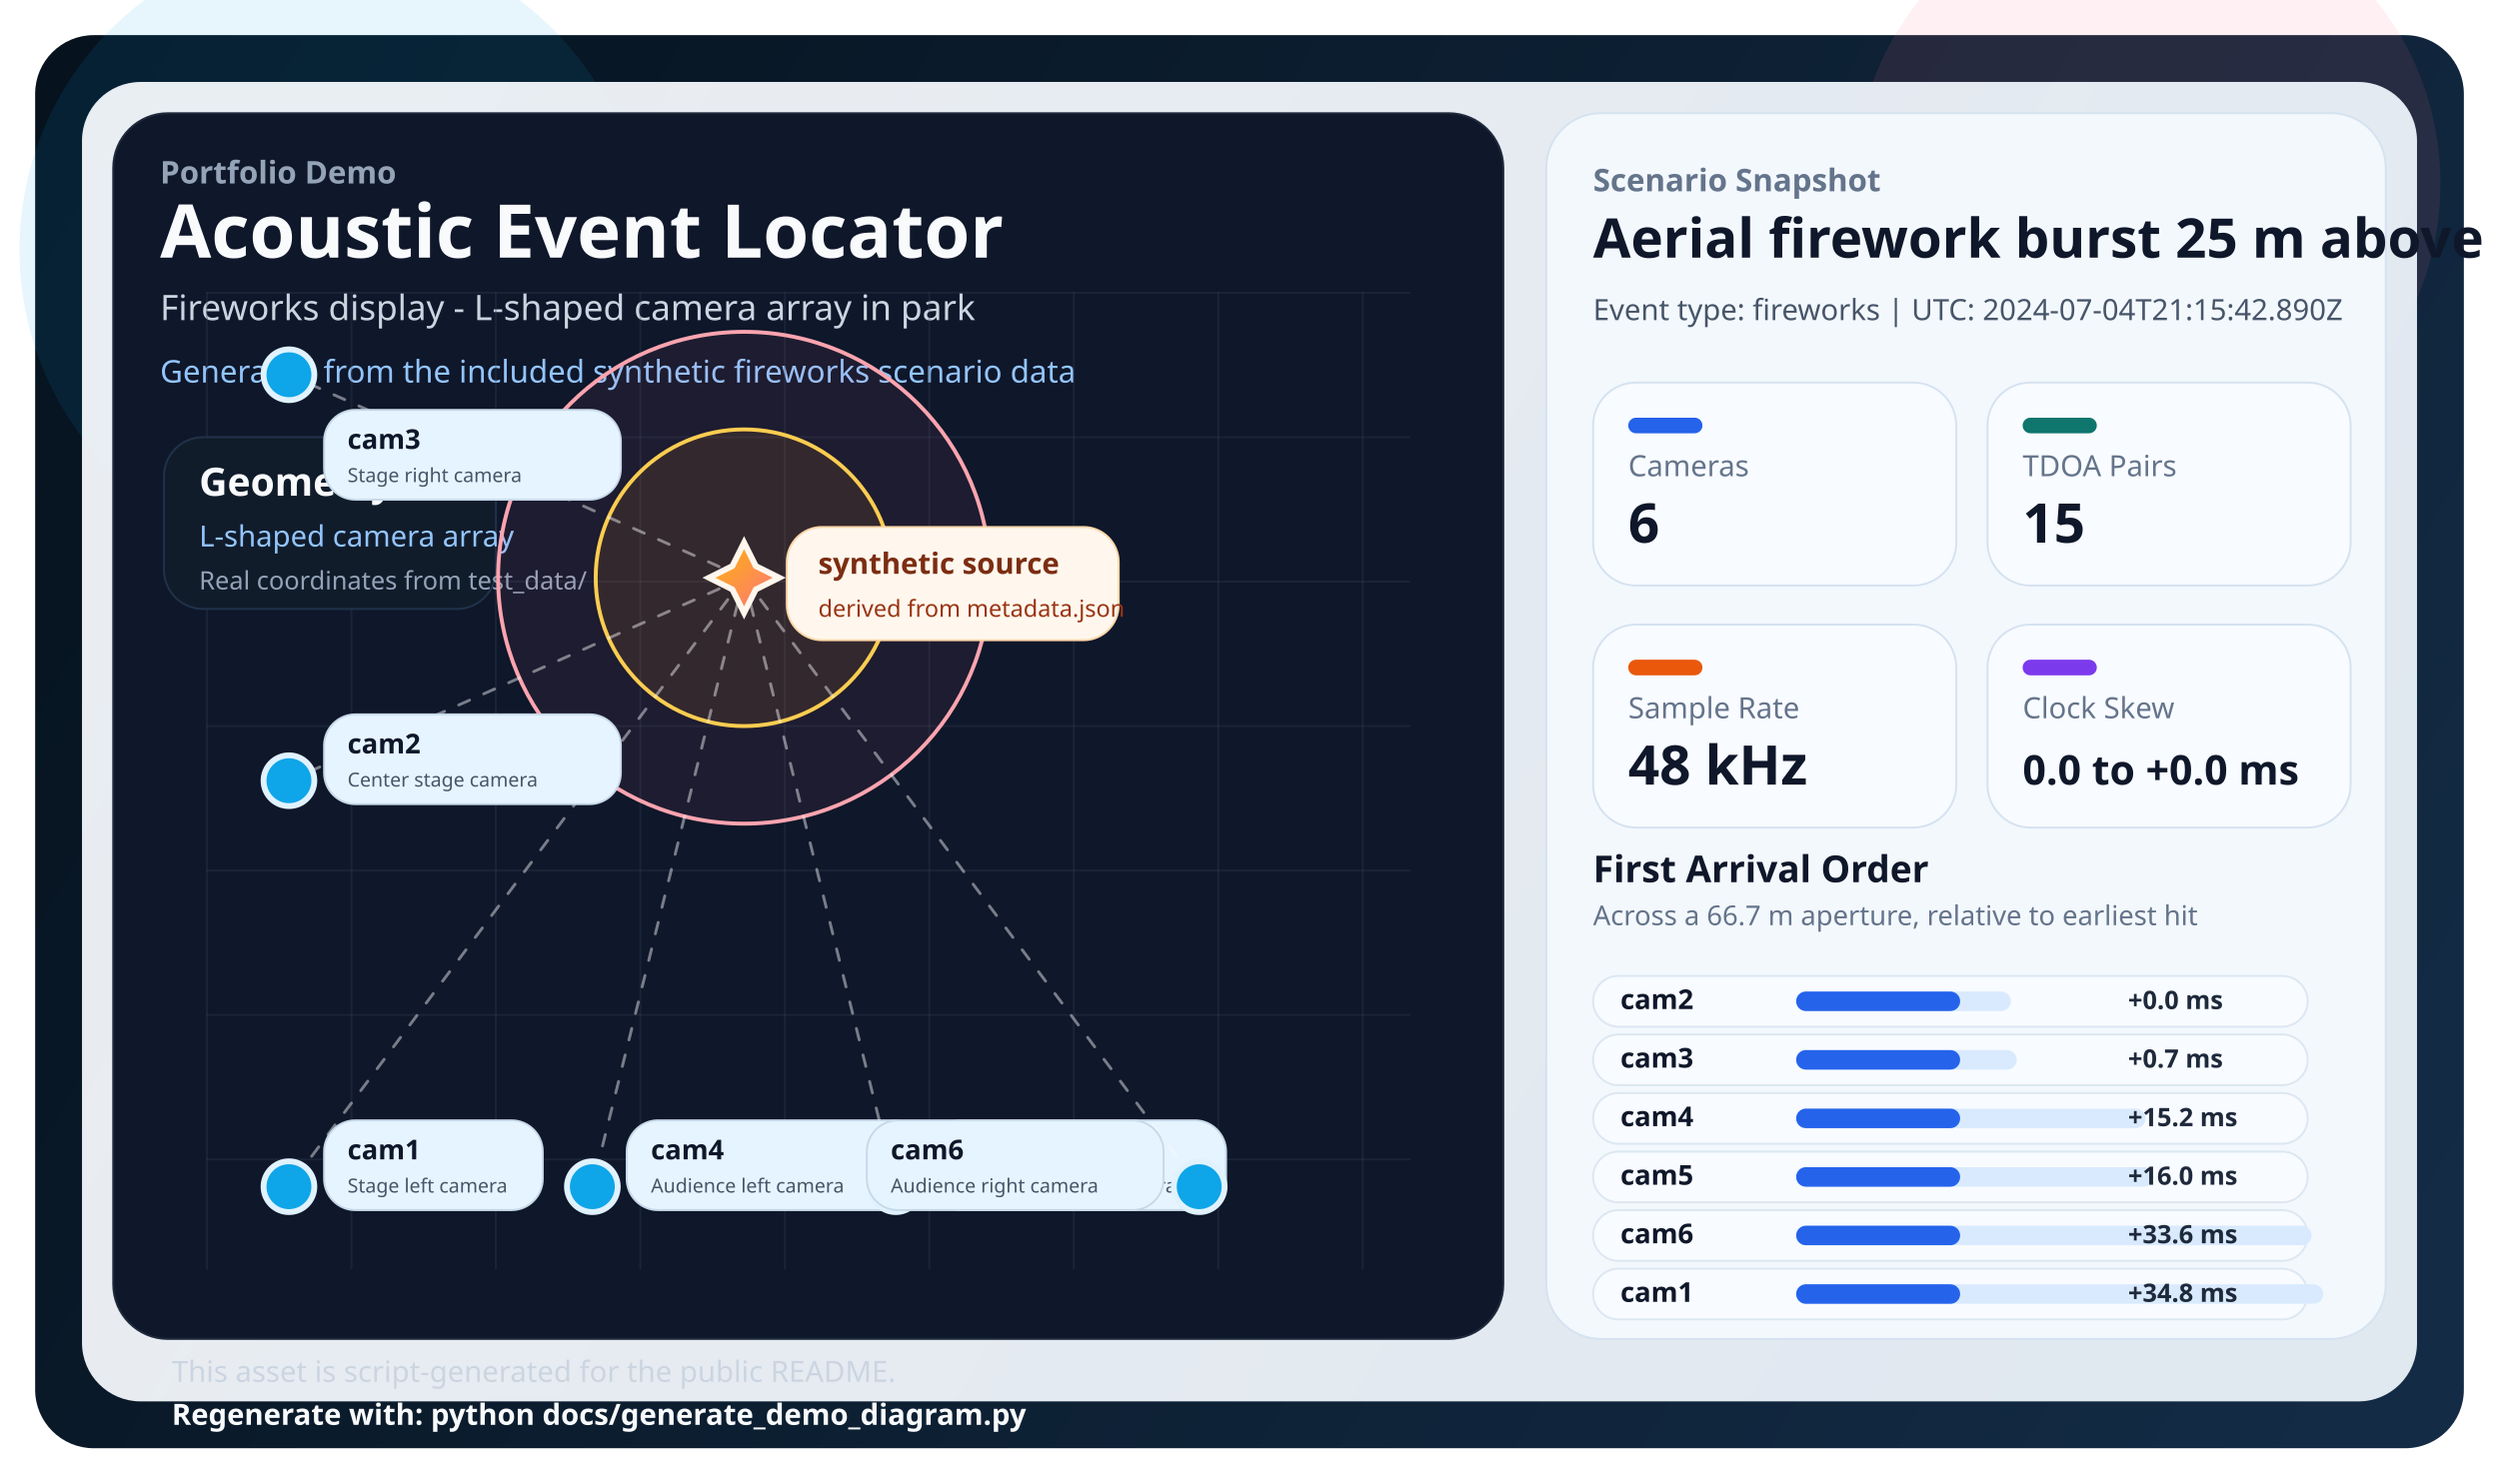
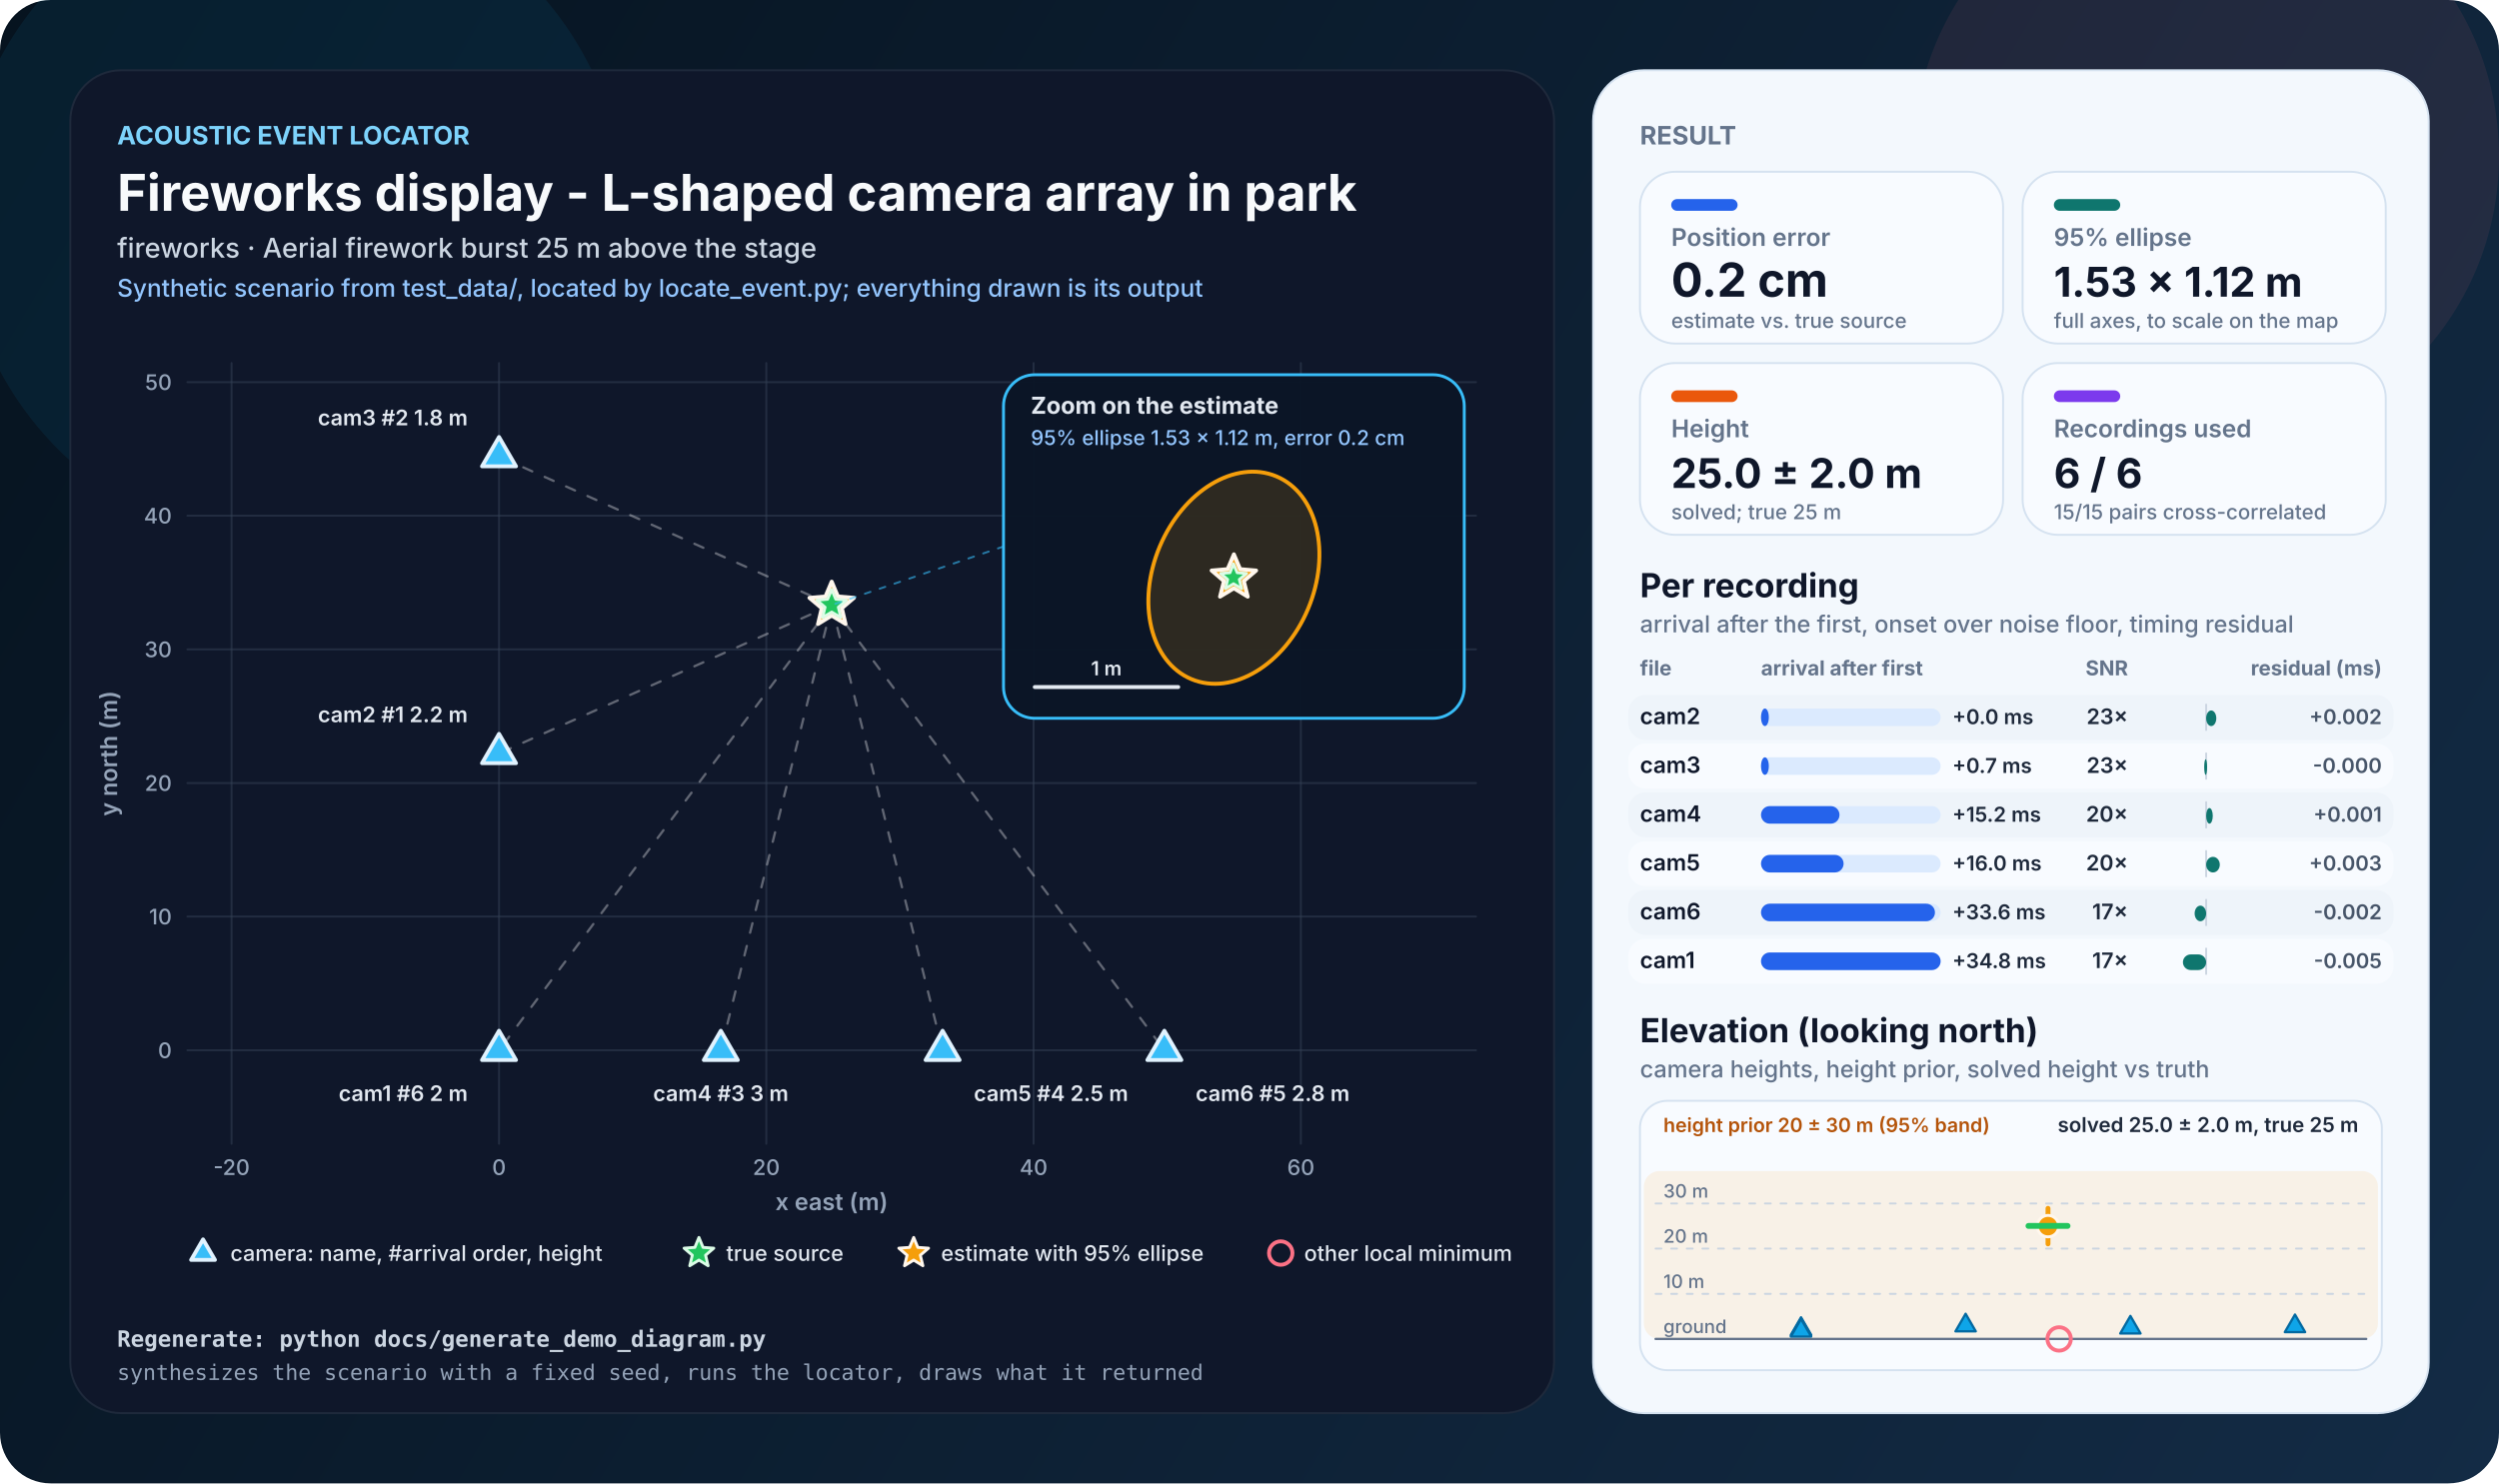
- <svg xmlns="http://www.w3.org/2000/svg" width="1280" height="760" viewBox="0 0 1280 760" fill="none">
+ <svg xmlns="http://www.w3.org/2000/svg" width="1280" height="760" viewBox="0 0 1280 760" role="img" aria-labelledby="t d">
  <defs>
-     <linearGradient id="bg" x1="48" y1="36" x2="1216" y2="712" gradientUnits="userSpaceOnUse">
+     <linearGradient id="bg" x1="0" y1="0" x2="1280" y2="760" gradientUnits="userSpaceOnUse">
      <stop stop-color="#06131F" />
      <stop offset="1" stop-color="#132B45" />
    </linearGradient>
-     <linearGradient id="panel" x1="94" y1="108" x2="1108" y2="682" gradientUnits="userSpaceOnUse">
-       <stop stop-color="#F8FBFF" stop-opacity="0.98" />
-       <stop offset="1" stop-color="#EDF4FB" stop-opacity="0.98" />
-     </linearGradient>
-     <linearGradient id="halo" x1="0" y1="0" x2="1" y2="1">
-       <stop stop-color="#FFB703" />
-       <stop offset="1" stop-color="#FB7185" />
-     </linearGradient>
-     <filter id="shadow" x="-20%" y="-20%" width="140%" height="140%">
-       <feDropShadow dx="0" dy="18" stdDeviation="24" flood-color="#020617" flood-opacity="0.24" />
+     <filter id="shadow" x="-10%" y="-10%" width="120%" height="130%">
+       <feDropShadow dx="0" dy="10" stdDeviation="14" flood-color="#020617" flood-opacity="0.35" />
    </filter>
  </defs>
-   <rect x="18" y="18" width="1244" height="724" rx="30" fill="url(#bg)" />
-   <circle cx="170" cy="128" r="160" fill="#0EA5E9" fill-opacity="0.1" />
-   <circle cx="1100" cy="94" r="150" fill="#FB7185" fill-opacity="0.1" />
-   <rect x="42" y="42" width="1196" height="676" rx="30" fill="url(#panel)" fill-opacity="0.96" />
-   <rect x="58" y="58" width="712" height="628" rx="28" fill="#0F172A" stroke="#1E293B" />
-   <rect x="792" y="58" width="430" height="628" rx="28" fill="#F3F8FD" stroke="#D5E2F0" />
-   <text x="82" y="94" fill="#94A3B8" font-size="16" font-family="IBM Plex Sans, Segoe UI, sans-serif" font-weight="700">Portfolio Demo</text>
-   <text x="82" y="132" fill="#F8FAFC" font-size="38" font-family="IBM Plex Sans, Segoe UI, sans-serif" font-weight="700">Acoustic Event Locator</text>
-   <text x="82" y="164" fill="#CBD5E1" font-size="18" font-family="IBM Plex Sans, Segoe UI, sans-serif" font-weight="500">Fireworks display - L-shaped camera array in park</text>
-   <text x="82" y="196" fill="#93C5FD" font-size="16" font-family="IBM Plex Sans, Segoe UI, sans-serif" font-weight="500">Generated from the included synthetic fireworks scenario data</text>
-   <text x="816" y="98" fill="#64748B" font-size="16" font-family="IBM Plex Sans, Segoe UI, sans-serif" font-weight="700">Scenario Snapshot</text>
-   <text x="816" y="132" fill="#0F172A" font-size="28" font-family="IBM Plex Sans, Segoe UI, sans-serif" font-weight="700">Aerial firework burst 25 m above the stage</text>
-   <text x="816" y="164" fill="#475569" font-size="15" font-family="IBM Plex Sans, Segoe UI, sans-serif" font-weight="500">Event type: fireworks  |  UTC: 2024-07-04T21:15:42.890Z</text>
-   <rect x="816" y="196" width="186" height="104" rx="22" fill="#F8FBFF" stroke="#D5E2F0" />
-   <rect x="834" y="214" width="38" height="8" rx="4" fill="#2563EB" />
-   <text x="834" y="244" fill="#64748B" font-size="15" font-family="IBM Plex Sans, Segoe UI, sans-serif" font-weight="500">Cameras</text>
-   <text x="834" y="278" fill="#0F172A" font-size="28" font-family="IBM Plex Sans, Segoe UI, sans-serif" font-weight="700">6</text>
-   <rect x="1018" y="196" width="186" height="104" rx="22" fill="#F8FBFF" stroke="#D5E2F0" />
-   <rect x="1036" y="214" width="38" height="8" rx="4" fill="#0F766E" />
-   <text x="1036" y="244" fill="#64748B" font-size="15" font-family="IBM Plex Sans, Segoe UI, sans-serif" font-weight="500">TDOA Pairs</text>
-   <text x="1036" y="278" fill="#0F172A" font-size="28" font-family="IBM Plex Sans, Segoe UI, sans-serif" font-weight="700">15</text>
-   <rect x="816" y="320" width="186" height="104" rx="22" fill="#F8FBFF" stroke="#D5E2F0" />
-   <rect x="834" y="338" width="38" height="8" rx="4" fill="#EA580C" />
-   <text x="834" y="368" fill="#64748B" font-size="15" font-family="IBM Plex Sans, Segoe UI, sans-serif" font-weight="500">Sample Rate</text>
-   <text x="834" y="402" fill="#0F172A" font-size="28" font-family="IBM Plex Sans, Segoe UI, sans-serif" font-weight="700">48 kHz</text>
-   <rect x="1018" y="320" width="186" height="104" rx="22" fill="#F8FBFF" stroke="#D5E2F0" />
-   <rect x="1036" y="338" width="38" height="8" rx="4" fill="#7C3AED" />
-   <text x="1036" y="368" fill="#64748B" font-size="15" font-family="IBM Plex Sans, Segoe UI, sans-serif" font-weight="500">Clock Skew</text>
-   <text x="1036" y="402" fill="#0F172A" font-size="21" font-family="IBM Plex Sans, Segoe UI, sans-serif" font-weight="700">0.0 to +0.0 ms</text>
-   <text x="816" y="452" fill="#0F172A" font-size="19" font-family="IBM Plex Sans, Segoe UI, sans-serif" font-weight="700">First Arrival Order</text>
-   <text x="816" y="474" fill="#64748B" font-size="14" font-family="IBM Plex Sans, Segoe UI, sans-serif" font-weight="500">Across a 66.7 m aperture, relative to earliest hit</text>
-   <rect x="816" y="500" width="366" height="26" rx="13" fill="#F8FBFF" stroke="#DCE7F1" />
-   <text x="830" y="517" fill="#0F172A" font-size="14" font-family="IBM Plex Sans, Segoe UI, sans-serif" font-weight="600">cam2</text>
-   <rect x="920" y="508" width="110" height="10" rx="5" fill="#D9EAFE" />
-   <rect x="920" y="508" width="84" height="10" rx="5" fill="#2563EB" />
-   <text x="1090" y="517" fill="#1E293B" font-size="13" font-family="IBM Plex Sans, Segoe UI, sans-serif" font-weight="600">+0.0 ms</text>
-   <rect x="816" y="530" width="366" height="26" rx="13" fill="#F8FBFF" stroke="#DCE7F1" />
-   <text x="830" y="547" fill="#0F172A" font-size="14" font-family="IBM Plex Sans, Segoe UI, sans-serif" font-weight="600">cam3</text>
-   <rect x="920" y="538" width="113" height="10" rx="5" fill="#D9EAFE" />
-   <rect x="920" y="538" width="84" height="10" rx="5" fill="#2563EB" />
-   <text x="1090" y="547" fill="#1E293B" font-size="13" font-family="IBM Plex Sans, Segoe UI, sans-serif" font-weight="600">+0.7 ms</text>
-   <rect x="816" y="560" width="366" height="26" rx="13" fill="#F8FBFF" stroke="#DCE7F1" />
-   <text x="830" y="577" fill="#0F172A" font-size="14" font-family="IBM Plex Sans, Segoe UI, sans-serif" font-weight="600">cam4</text>
-   <rect x="920" y="568" width="179" height="10" rx="5" fill="#D9EAFE" />
-   <rect x="920" y="568" width="84" height="10" rx="5" fill="#2563EB" />
-   <text x="1090" y="577" fill="#1E293B" font-size="13" font-family="IBM Plex Sans, Segoe UI, sans-serif" font-weight="600">+15.2 ms</text>
-   <rect x="816" y="590" width="366" height="26" rx="13" fill="#F8FBFF" stroke="#DCE7F1" />
-   <text x="830" y="607" fill="#0F172A" font-size="14" font-family="IBM Plex Sans, Segoe UI, sans-serif" font-weight="600">cam5</text>
-   <rect x="920" y="598" width="183" height="10" rx="5" fill="#D9EAFE" />
-   <rect x="920" y="598" width="84" height="10" rx="5" fill="#2563EB" />
-   <text x="1090" y="607" fill="#1E293B" font-size="13" font-family="IBM Plex Sans, Segoe UI, sans-serif" font-weight="600">+16.0 ms</text>
-   <rect x="816" y="620" width="366" height="26" rx="13" fill="#F8FBFF" stroke="#DCE7F1" />
-   <text x="830" y="637" fill="#0F172A" font-size="14" font-family="IBM Plex Sans, Segoe UI, sans-serif" font-weight="600">cam6</text>
-   <rect x="920" y="628" width="264" height="10" rx="5" fill="#D9EAFE" />
-   <rect x="920" y="628" width="84" height="10" rx="5" fill="#2563EB" />
-   <text x="1090" y="637" fill="#1E293B" font-size="13" font-family="IBM Plex Sans, Segoe UI, sans-serif" font-weight="600">+33.6 ms</text>
-   <rect x="816" y="650" width="366" height="26" rx="13" fill="#F8FBFF" stroke="#DCE7F1" />
-   <text x="830" y="667" fill="#0F172A" font-size="14" font-family="IBM Plex Sans, Segoe UI, sans-serif" font-weight="600">cam1</text>
-   <rect x="920" y="658" width="270" height="10" rx="5" fill="#D9EAFE" />
-   <rect x="920" y="658" width="84" height="10" rx="5" fill="#2563EB" />
-   <text x="1090" y="667" fill="#1E293B" font-size="13" font-family="IBM Plex Sans, Segoe UI, sans-serif" font-weight="600">+34.8 ms</text>
-   <line x1="106" y1="150" x2="106" y2="650" stroke="#334155" stroke-width="1" stroke-linecap="round" stroke-opacity="0.32" />
-   <line x1="180" y1="150" x2="180" y2="650" stroke="#334155" stroke-width="1" stroke-linecap="round" stroke-opacity="0.32" />
-   <line x1="254" y1="150" x2="254" y2="650" stroke="#334155" stroke-width="1" stroke-linecap="round" stroke-opacity="0.32" />
-   <line x1="328" y1="150" x2="328" y2="650" stroke="#334155" stroke-width="1" stroke-linecap="round" stroke-opacity="0.32" />
-   <line x1="402" y1="150" x2="402" y2="650" stroke="#334155" stroke-width="1" stroke-linecap="round" stroke-opacity="0.32" />
-   <line x1="476" y1="150" x2="476" y2="650" stroke="#334155" stroke-width="1" stroke-linecap="round" stroke-opacity="0.32" />
-   <line x1="550" y1="150" x2="550" y2="650" stroke="#334155" stroke-width="1" stroke-linecap="round" stroke-opacity="0.32" />
-   <line x1="624" y1="150" x2="624" y2="650" stroke="#334155" stroke-width="1" stroke-linecap="round" stroke-opacity="0.32" />
-   <line x1="698" y1="150" x2="698" y2="650" stroke="#334155" stroke-width="1" stroke-linecap="round" stroke-opacity="0.32" />
-   <line x1="106" y1="150" x2="722" y2="150" stroke="#334155" stroke-width="1" stroke-linecap="round" stroke-opacity="0.32" />
-   <line x1="106" y1="224" x2="722" y2="224" stroke="#334155" stroke-width="1" stroke-linecap="round" stroke-opacity="0.32" />
-   <line x1="106" y1="298" x2="722" y2="298" stroke="#334155" stroke-width="1" stroke-linecap="round" stroke-opacity="0.32" />
-   <line x1="106" y1="372" x2="722" y2="372" stroke="#334155" stroke-width="1" stroke-linecap="round" stroke-opacity="0.32" />
-   <line x1="106" y1="446" x2="722" y2="446" stroke="#334155" stroke-width="1" stroke-linecap="round" stroke-opacity="0.32" />
-   <line x1="106" y1="520" x2="722" y2="520" stroke="#334155" stroke-width="1" stroke-linecap="round" stroke-opacity="0.32" />
-   <line x1="106" y1="594" x2="722" y2="594" stroke="#334155" stroke-width="1" stroke-linecap="round" stroke-opacity="0.32" />
-   <rect x="84" y="224" width="170" height="88" rx="20" fill="#111C2B" stroke="#20324A" />
-   <text x="102" y="254" fill="#F8FAFC" font-size="20" font-family="IBM Plex Sans, Segoe UI, sans-serif" font-weight="700">Geometry View</text>
-   <text x="102" y="280" fill="#93C5FD" font-size="15" font-family="IBM Plex Sans, Segoe UI, sans-serif" font-weight="500">L-shaped camera array</text>
-   <text x="102" y="302" fill="#94A3B8" font-size="13" font-family="IBM Plex Sans, Segoe UI, sans-serif" font-weight="500">Real coordinates from test_data/</text>
-   <circle cx="381.12" cy="296.0" r="76" fill="#F59E0B" stroke="#FCD34D" stroke-width="2" fill-opacity="0.1" />
-   <circle cx="381.12" cy="296.0" r="126" fill="#FB7185" stroke="#FDA4AF" stroke-width="2" fill-opacity="0.06" />
-   <line x1="381.12" y1="296.0" x2="148.0" y2="608.0" stroke="#F8FAFC" stroke-width="1.5" stroke-linecap="round" stroke-dasharray="6 8" stroke-opacity="0.45" />
-   <circle cx="148.0" cy="608.0" r="13" fill="#0EA5E9" stroke="#E0F2FE" stroke-width="3" />
-   <rect x="166" y="574" width="112" height="46" rx="16" fill="#E6F4FF" stroke="#C7D9E8" />
-   <text x="178.0" y="594.0" fill="#0F172A" font-size="14" font-family="IBM Plex Sans, Segoe UI, sans-serif" font-weight="700">cam1</text>
-   <text x="178.0" y="611.0" fill="#475569" font-size="10" font-family="IBM Plex Sans, Segoe UI, sans-serif" font-weight="500">Stage left camera</text>
-   <line x1="381.12" y1="296.0" x2="148.0" y2="400.0" stroke="#F8FAFC" stroke-width="1.5" stroke-linecap="round" stroke-dasharray="6 8" stroke-opacity="0.45" />
-   <circle cx="148.0" cy="400.0" r="13" fill="#0EA5E9" stroke="#E0F2FE" stroke-width="3" />
-   <rect x="166" y="366" width="152" height="46" rx="16" fill="#E6F4FF" stroke="#C7D9E8" />
-   <text x="178.0" y="386.0" fill="#0F172A" font-size="14" font-family="IBM Plex Sans, Segoe UI, sans-serif" font-weight="700">cam2</text>
-   <text x="178.0" y="403.0" fill="#475569" font-size="10" font-family="IBM Plex Sans, Segoe UI, sans-serif" font-weight="500">Center stage camera</text>
-   <line x1="381.12" y1="296.0" x2="148.0" y2="192.0" stroke="#F8FAFC" stroke-width="1.5" stroke-linecap="round" stroke-dasharray="6 8" stroke-opacity="0.45" />
-   <circle cx="148.0" cy="192.0" r="13" fill="#0EA5E9" stroke="#E0F2FE" stroke-width="3" />
-   <rect x="166" y="210" width="152" height="46" rx="16" fill="#E6F4FF" stroke="#C7D9E8" />
-   <text x="178.0" y="230.0" fill="#0F172A" font-size="14" font-family="IBM Plex Sans, Segoe UI, sans-serif" font-weight="700">cam3</text>
-   <text x="178.0" y="247.0" fill="#475569" font-size="10" font-family="IBM Plex Sans, Segoe UI, sans-serif" font-weight="500">Stage right camera</text>
-   <line x1="381.12" y1="296.0" x2="303.41" y2="608.0" stroke="#F8FAFC" stroke-width="1.5" stroke-linecap="round" stroke-dasharray="6 8" stroke-opacity="0.45" />
-   <circle cx="303.41" cy="608.0" r="13" fill="#0EA5E9" stroke="#E0F2FE" stroke-width="3" />
-   <rect x="321" y="574" width="152" height="46" rx="16" fill="#E6F4FF" stroke="#C7D9E8" />
-   <text x="333.41" y="594.0" fill="#0F172A" font-size="14" font-family="IBM Plex Sans, Segoe UI, sans-serif" font-weight="700">cam4</text>
-   <text x="333.41" y="611.0" fill="#475569" font-size="10" font-family="IBM Plex Sans, Segoe UI, sans-serif" font-weight="500">Audience left camera</text>
-   <line x1="381.12" y1="296.0" x2="458.83" y2="608.0" stroke="#F8FAFC" stroke-width="1.5" stroke-linecap="round" stroke-dasharray="6 8" stroke-opacity="0.45" />
-   <circle cx="458.83" cy="608.0" r="13" fill="#0EA5E9" stroke="#E0F2FE" stroke-width="3" />
-   <rect x="476" y="574" width="152" height="46" rx="16" fill="#E6F4FF" stroke="#C7D9E8" />
-   <text x="488.83" y="594.0" fill="#0F172A" font-size="14" font-family="IBM Plex Sans, Segoe UI, sans-serif" font-weight="700">cam5</text>
-   <text x="488.83" y="611.0" fill="#475569" font-size="10" font-family="IBM Plex Sans, Segoe UI, sans-serif" font-weight="500">Audience center camera</text>
-   <line x1="381.12" y1="296.0" x2="614.24" y2="608.0" stroke="#F8FAFC" stroke-width="1.5" stroke-linecap="round" stroke-dasharray="6 8" stroke-opacity="0.45" />
-   <circle cx="614.24" cy="608.0" r="13" fill="#0EA5E9" stroke="#E0F2FE" stroke-width="3" />
-   <rect x="444" y="574" width="152" height="46" rx="16" fill="#E6F4FF" stroke="#C7D9E8" />
-   <text x="456.24" y="594.0" fill="#0F172A" font-size="14" font-family="IBM Plex Sans, Segoe UI, sans-serif" font-weight="700">cam6</text>
-   <text x="456.24" y="611.0" fill="#475569" font-size="10" font-family="IBM Plex Sans, Segoe UI, sans-serif" font-weight="500">Audience right camera</text>
-   <polygon points="381.12,278.0 387.12,290.0 399.12,296.0 387.12,302.0 381.12,314.0 375.12,302.0 363.12,296.0 375.12,290.0" fill="url(#halo)" stroke="#FFF7ED" stroke-width="3" />
-   <rect x="403" y="270" width="170" height="58" rx="18" fill="#FFF7ED" stroke="#FED7AA" />
-   <text x="419.12" y="294.0" fill="#7C2D12" font-size="15" font-family="IBM Plex Sans, Segoe UI, sans-serif" font-weight="700">synthetic source</text>
-   <text x="419.12" y="316.0" fill="#9A3412" font-size="12" font-family="IBM Plex Sans, Segoe UI, sans-serif" font-weight="500">derived from metadata.json</text>
-   <text x="88" y="708" fill="#CBD5E1" font-size="15" font-family="IBM Plex Sans, Segoe UI, sans-serif" font-weight="500">This asset is script-generated for the public README.</text>
-   <text x="88" y="730" fill="#F8FAFC" font-size="15" font-family="IBM Plex Mono, Segoe UI, sans-serif" font-weight="600">Regenerate with: python docs/generate_demo_diagram.py</text>
+   <rect x="0.0" y="0.0" width="1280.0" height="760.0" rx="26" fill="url(#bg)" />
+   <circle cx="150.0" cy="110.0" r="170" fill="#0EA5E9" fill-opacity="0.08" />
+   <circle cx="1130.0" cy="80.0" r="150" fill="#FB7185" fill-opacity="0.08" />
+   <rect x="36.0" y="36.0" width="760.0" height="688.0" rx="26" fill="#0F172A" stroke="#1E293B" stroke-width="1" />
+   <text x="60.0" y="74.0" fill="#7DD3FC" font-size="13" font-family="IBM Plex Sans, Inter, Segoe UI, Helvetica Neue, Arial, sans-serif" font-weight="700" text-anchor="start">ACOUSTIC EVENT LOCATOR</text>
+   <text x="60.0" y="108.0" fill="#F8FAFC" font-size="26" font-family="IBM Plex Sans, Inter, Segoe UI, Helvetica Neue, Arial, sans-serif" font-weight="700" text-anchor="start">Fireworks display - L-shaped camera array in park</text>
+   <text x="60.0" y="132.0" fill="#CBD5E1" font-size="14" font-family="IBM Plex Sans, Inter, Segoe UI, Helvetica Neue, Arial, sans-serif" font-weight="500" text-anchor="start">fireworks · Aerial firework burst 25 m above the stage</text>
+   <text x="60.0" y="152.0" fill="#93C5FD" font-size="12.5" font-family="IBM Plex Sans, Inter, Segoe UI, Helvetica Neue, Arial, sans-serif" font-weight="500" text-anchor="start">Synthetic scenario from test_data/, located by locate_event.py; everything drawn is its output</text>
+   <rect x="816.0" y="36.0" width="428.0" height="688.0" rx="26" fill="#F3F8FD" stroke="#D5E2F0" stroke-width="1" />
+   <text x="840.0" y="74.0" fill="#64748B" font-size="13" font-family="IBM Plex Sans, Inter, Segoe UI, Helvetica Neue, Arial, sans-serif" font-weight="700" text-anchor="start">RESULT</text>
+   <rect x="840.0" y="88.0" width="186.0" height="88.0" rx="18" fill="#F8FBFF" stroke="#D5E2F0" stroke-width="1" />
+   <rect x="856.0" y="102.0" width="34.0" height="6.0" rx="3" fill="#2563EB" />
+   <text x="856.0" y="126.0" fill="#64748B" font-size="12.5" font-family="IBM Plex Sans, Inter, Segoe UI, Helvetica Neue, Arial, sans-serif" font-weight="600" text-anchor="start">Position error</text>
+   <text x="856.0" y="152.0" fill="#0F172A" font-size="24" font-family="IBM Plex Sans, Inter, Segoe UI, Helvetica Neue, Arial, sans-serif" font-weight="700" text-anchor="start">0.2 cm</text>
+   <text x="856.0" y="168.0" fill="#64748B" font-size="10.5" font-family="IBM Plex Sans, Inter, Segoe UI, Helvetica Neue, Arial, sans-serif" font-weight="500" text-anchor="start">estimate vs. true source</text>
+   <rect x="1036.0" y="88.0" width="186.0" height="88.0" rx="18" fill="#F8FBFF" stroke="#D5E2F0" stroke-width="1" />
+   <rect x="1052.0" y="102.0" width="34.0" height="6.0" rx="3" fill="#0F766E" />
+   <text x="1052.0" y="126.0" fill="#64748B" font-size="12.5" font-family="IBM Plex Sans, Inter, Segoe UI, Helvetica Neue, Arial, sans-serif" font-weight="600" text-anchor="start">95% ellipse</text>
+   <text x="1052.0" y="152.0" fill="#0F172A" font-size="21" font-family="IBM Plex Sans, Inter, Segoe UI, Helvetica Neue, Arial, sans-serif" font-weight="700" text-anchor="start">1.53 × 1.12 m</text>
+   <text x="1052.0" y="168.0" fill="#64748B" font-size="10.5" font-family="IBM Plex Sans, Inter, Segoe UI, Helvetica Neue, Arial, sans-serif" font-weight="500" text-anchor="start">full axes, to scale on the map</text>
+   <rect x="840.0" y="186.0" width="186.0" height="88.0" rx="18" fill="#F8FBFF" stroke="#D5E2F0" stroke-width="1" />
+   <rect x="856.0" y="200.0" width="34.0" height="6.0" rx="3" fill="#EA580C" />
+   <text x="856.0" y="224.0" fill="#64748B" font-size="12.5" font-family="IBM Plex Sans, Inter, Segoe UI, Helvetica Neue, Arial, sans-serif" font-weight="600" text-anchor="start">Height</text>
+   <text x="856.0" y="250.0" fill="#0F172A" font-size="21" font-family="IBM Plex Sans, Inter, Segoe UI, Helvetica Neue, Arial, sans-serif" font-weight="700" text-anchor="start">25.0 ± 2.0 m</text>
+   <text x="856.0" y="266.0" fill="#64748B" font-size="10.5" font-family="IBM Plex Sans, Inter, Segoe UI, Helvetica Neue, Arial, sans-serif" font-weight="500" text-anchor="start">solved; true 25 m</text>
+   <rect x="1036.0" y="186.0" width="186.0" height="88.0" rx="18" fill="#F8FBFF" stroke="#D5E2F0" stroke-width="1" />
+   <rect x="1052.0" y="200.0" width="34.0" height="6.0" rx="3" fill="#7C3AED" />
+   <text x="1052.0" y="224.0" fill="#64748B" font-size="12.5" font-family="IBM Plex Sans, Inter, Segoe UI, Helvetica Neue, Arial, sans-serif" font-weight="600" text-anchor="start">Recordings used</text>
+   <text x="1052.0" y="250.0" fill="#0F172A" font-size="21" font-family="IBM Plex Sans, Inter, Segoe UI, Helvetica Neue, Arial, sans-serif" font-weight="700" text-anchor="start">6 / 6</text>
+   <text x="1052.0" y="266.0" fill="#64748B" font-size="10.5" font-family="IBM Plex Sans, Inter, Segoe UI, Helvetica Neue, Arial, sans-serif" font-weight="500" text-anchor="start">15/15 pairs cross-correlated</text>
+   <text x="840.0" y="306.0" fill="#0F172A" font-size="17" font-family="IBM Plex Sans, Inter, Segoe UI, Helvetica Neue, Arial, sans-serif" font-weight="700" text-anchor="start">Per recording</text>
+   <text x="840.0" y="324.0" fill="#64748B" font-size="12" font-family="IBM Plex Sans, Inter, Segoe UI, Helvetica Neue, Arial, sans-serif" font-weight="500" text-anchor="start">arrival after the first, onset over noise floor, timing residual</text>
+   <text x="840.0" y="346.0" fill="#64748B" font-size="10.5" font-family="IBM Plex Sans, Inter, Segoe UI, Helvetica Neue, Arial, sans-serif" font-weight="700" text-anchor="start">file</text>
+   <text x="902.0" y="346.0" fill="#64748B" font-size="10.5" font-family="IBM Plex Sans, Inter, Segoe UI, Helvetica Neue, Arial, sans-serif" font-weight="700" text-anchor="start">arrival after first</text>
+   <text x="1090.0" y="346.0" fill="#64748B" font-size="10.5" font-family="IBM Plex Sans, Inter, Segoe UI, Helvetica Neue, Arial, sans-serif" font-weight="700" text-anchor="end">SNR</text>
+   <text x="1220.0" y="346.0" fill="#64748B" font-size="10.5" font-family="IBM Plex Sans, Inter, Segoe UI, Helvetica Neue, Arial, sans-serif" font-weight="700" text-anchor="end">residual (ms)</text>
+   <rect x="834.0" y="356.0" width="392.0" height="23.0" rx="9" fill="#EEF4FA" />
+   <text x="840.0" y="371.0" fill="#0F172A" font-size="11.5" font-family="IBM Plex Sans, Inter, Segoe UI, Helvetica Neue, Arial, sans-serif" font-weight="600" text-anchor="start">cam2</text>
+   <rect x="902.0" y="363.0" width="92.0" height="9.0" rx="4.5" fill="#DBEAFE" />
+   <rect x="902.0" y="363.0" width="4.0" height="9.0" rx="4.5" fill="#2563EB" />
+   <text x="1000.0" y="371.0" fill="#1E293B" font-size="10.5" font-family="IBM Plex Sans, Inter, Segoe UI, Helvetica Neue, Arial, sans-serif" font-weight="600" text-anchor="start">+0.0 ms</text>
+   <text x="1090.0" y="371.0" fill="#1E293B" font-size="11" font-family="IBM Plex Sans, Inter, Segoe UI, Helvetica Neue, Arial, sans-serif" font-weight="600" text-anchor="end">23×</text>
+   <line x1="1130.0" y1="361.0" x2="1130.0" y2="374.0" stroke="#CBD5E1" stroke-width="1" stroke-linecap="round" />
+   <rect x="1130.0" y="364.0" width="5.2" height="8.0" rx="4" fill="#0F766E" />
+   <text x="1220.0" y="371.0" fill="#475569" font-size="10.5" font-family="IBM Plex Sans, Inter, Segoe UI, Helvetica Neue, Arial, sans-serif" font-weight="600" text-anchor="end">+0.002</text>
+   <rect x="834.0" y="381.0" width="392.0" height="23.0" rx="9" fill="#F8FBFF" />
+   <text x="840.0" y="396.0" fill="#0F172A" font-size="11.5" font-family="IBM Plex Sans, Inter, Segoe UI, Helvetica Neue, Arial, sans-serif" font-weight="600" text-anchor="start">cam3</text>
+   <rect x="902.0" y="388.0" width="92.0" height="9.0" rx="4.5" fill="#DBEAFE" />
+   <rect x="902.0" y="388.0" width="4.0" height="9.0" rx="4.5" fill="#2563EB" />
+   <text x="1000.0" y="396.0" fill="#1E293B" font-size="10.5" font-family="IBM Plex Sans, Inter, Segoe UI, Helvetica Neue, Arial, sans-serif" font-weight="600" text-anchor="start">+0.7 ms</text>
+   <text x="1090.0" y="396.0" fill="#1E293B" font-size="11" font-family="IBM Plex Sans, Inter, Segoe UI, Helvetica Neue, Arial, sans-serif" font-weight="600" text-anchor="end">23×</text>
+   <line x1="1130.0" y1="386.0" x2="1130.0" y2="399.0" stroke="#CBD5E1" stroke-width="1" stroke-linecap="round" />
+   <rect x="1129.0" y="389.0" width="1.5" height="8.0" rx="4" fill="#0F766E" />
+   <text x="1220.0" y="396.0" fill="#475569" font-size="10.5" font-family="IBM Plex Sans, Inter, Segoe UI, Helvetica Neue, Arial, sans-serif" font-weight="600" text-anchor="end">-0.000</text>
+   <rect x="834.0" y="406.0" width="392.0" height="23.0" rx="9" fill="#EEF4FA" />
+   <text x="840.0" y="421.0" fill="#0F172A" font-size="11.5" font-family="IBM Plex Sans, Inter, Segoe UI, Helvetica Neue, Arial, sans-serif" font-weight="600" text-anchor="start">cam4</text>
+   <rect x="902.0" y="413.0" width="92.0" height="9.0" rx="4.5" fill="#DBEAFE" />
+   <rect x="902.0" y="413.0" width="40.2" height="9.0" rx="4.5" fill="#2563EB" />
+   <text x="1000.0" y="421.0" fill="#1E293B" font-size="10.5" font-family="IBM Plex Sans, Inter, Segoe UI, Helvetica Neue, Arial, sans-serif" font-weight="600" text-anchor="start">+15.2 ms</text>
+   <text x="1090.0" y="421.0" fill="#1E293B" font-size="11" font-family="IBM Plex Sans, Inter, Segoe UI, Helvetica Neue, Arial, sans-serif" font-weight="600" text-anchor="end">20×</text>
+   <line x1="1130.0" y1="411.0" x2="1130.0" y2="424.0" stroke="#CBD5E1" stroke-width="1" stroke-linecap="round" />
+   <rect x="1130.0" y="414.0" width="3.4" height="8.0" rx="4" fill="#0F766E" />
+   <text x="1220.0" y="421.0" fill="#475569" font-size="10.5" font-family="IBM Plex Sans, Inter, Segoe UI, Helvetica Neue, Arial, sans-serif" font-weight="600" text-anchor="end">+0.001</text>
+   <rect x="834.0" y="431.0" width="392.0" height="23.0" rx="9" fill="#F8FBFF" />
+   <text x="840.0" y="446.0" fill="#0F172A" font-size="11.5" font-family="IBM Plex Sans, Inter, Segoe UI, Helvetica Neue, Arial, sans-serif" font-weight="600" text-anchor="start">cam5</text>
+   <rect x="902.0" y="438.0" width="92.0" height="9.0" rx="4.5" fill="#DBEAFE" />
+   <rect x="902.0" y="438.0" width="42.3" height="9.0" rx="4.5" fill="#2563EB" />
+   <text x="1000.0" y="446.0" fill="#1E293B" font-size="10.5" font-family="IBM Plex Sans, Inter, Segoe UI, Helvetica Neue, Arial, sans-serif" font-weight="600" text-anchor="start">+16.0 ms</text>
+   <text x="1090.0" y="446.0" fill="#1E293B" font-size="11" font-family="IBM Plex Sans, Inter, Segoe UI, Helvetica Neue, Arial, sans-serif" font-weight="600" text-anchor="end">20×</text>
+   <line x1="1130.0" y1="436.0" x2="1130.0" y2="449.0" stroke="#CBD5E1" stroke-width="1" stroke-linecap="round" />
+   <rect x="1130.0" y="439.0" width="7.0" height="8.0" rx="4" fill="#0F766E" />
+   <text x="1220.0" y="446.0" fill="#475569" font-size="10.5" font-family="IBM Plex Sans, Inter, Segoe UI, Helvetica Neue, Arial, sans-serif" font-weight="600" text-anchor="end">+0.003</text>
+   <rect x="834.0" y="456.0" width="392.0" height="23.0" rx="9" fill="#EEF4FA" />
+   <text x="840.0" y="471.0" fill="#0F172A" font-size="11.5" font-family="IBM Plex Sans, Inter, Segoe UI, Helvetica Neue, Arial, sans-serif" font-weight="600" text-anchor="start">cam6</text>
+   <rect x="902.0" y="463.0" width="92.0" height="9.0" rx="4.5" fill="#DBEAFE" />
+   <rect x="902.0" y="463.0" width="89.1" height="9.0" rx="4.5" fill="#2563EB" />
+   <text x="1000.0" y="471.0" fill="#1E293B" font-size="10.5" font-family="IBM Plex Sans, Inter, Segoe UI, Helvetica Neue, Arial, sans-serif" font-weight="600" text-anchor="start">+33.6 ms</text>
+   <text x="1090.0" y="471.0" fill="#1E293B" font-size="11" font-family="IBM Plex Sans, Inter, Segoe UI, Helvetica Neue, Arial, sans-serif" font-weight="600" text-anchor="end">17×</text>
+   <line x1="1130.0" y1="461.0" x2="1130.0" y2="474.0" stroke="#CBD5E1" stroke-width="1" stroke-linecap="round" />
+   <rect x="1124.1" y="464.0" width="5.9" height="8.0" rx="4" fill="#0F766E" />
+   <text x="1220.0" y="471.0" fill="#475569" font-size="10.5" font-family="IBM Plex Sans, Inter, Segoe UI, Helvetica Neue, Arial, sans-serif" font-weight="600" text-anchor="end">-0.002</text>
+   <rect x="834.0" y="481.0" width="392.0" height="23.0" rx="9" fill="#F8FBFF" />
+   <text x="840.0" y="496.0" fill="#0F172A" font-size="11.5" font-family="IBM Plex Sans, Inter, Segoe UI, Helvetica Neue, Arial, sans-serif" font-weight="600" text-anchor="start">cam1</text>
+   <rect x="902.0" y="488.0" width="92.0" height="9.0" rx="4.5" fill="#DBEAFE" />
+   <rect x="902.0" y="488.0" width="92.0" height="9.0" rx="4.5" fill="#2563EB" />
+   <text x="1000.0" y="496.0" fill="#1E293B" font-size="10.5" font-family="IBM Plex Sans, Inter, Segoe UI, Helvetica Neue, Arial, sans-serif" font-weight="600" text-anchor="start">+34.8 ms</text>
+   <text x="1090.0" y="496.0" fill="#1E293B" font-size="11" font-family="IBM Plex Sans, Inter, Segoe UI, Helvetica Neue, Arial, sans-serif" font-weight="600" text-anchor="end">17×</text>
+   <line x1="1130.0" y1="486.0" x2="1130.0" y2="499.0" stroke="#CBD5E1" stroke-width="1" stroke-linecap="round" />
+   <rect x="1118.1" y="489.0" width="11.9" height="8.0" rx="4" fill="#0F766E" />
+   <text x="1220.0" y="496.0" fill="#475569" font-size="10.5" font-family="IBM Plex Sans, Inter, Segoe UI, Helvetica Neue, Arial, sans-serif" font-weight="600" text-anchor="end">-0.005</text>
+   <text x="840.0" y="534.0" fill="#0F172A" font-size="17" font-family="IBM Plex Sans, Inter, Segoe UI, Helvetica Neue, Arial, sans-serif" font-weight="700" text-anchor="start">Elevation (looking north)</text>
+   <text x="840.0" y="552.0" fill="#64748B" font-size="12" font-family="IBM Plex Sans, Inter, Segoe UI, Helvetica Neue, Arial, sans-serif" font-weight="500" text-anchor="start">camera heights, height prior, solved height vs truth</text>
+   <rect x="840.0" y="564.0" width="380.0" height="138.0" rx="14" fill="#F8FBFF" stroke="#D5E2F0" stroke-width="1" />
+   <rect x="842.0" y="600.0" width="376.0" height="86.0" rx="8" fill="#F59E0B" fill-opacity="0.1" />
+   <text x="852.0" y="580.0" fill="#B45309" font-size="10" font-family="IBM Plex Sans, Inter, Segoe UI, Helvetica Neue, Arial, sans-serif" font-weight="600" text-anchor="start">height prior 20 ± 30 m (95% band)</text>
+   <line x1="848.0" y1="662.9" x2="1212.0" y2="662.9" stroke="#CBD5E1" stroke-width="1" stroke-linecap="round" stroke-dasharray="3 5" />
+   <text x="852.0" y="659.9" fill="#64748B" font-size="9.5" font-family="IBM Plex Sans, Inter, Segoe UI, Helvetica Neue, Arial, sans-serif" font-weight="500" text-anchor="start">10 m</text>
+   <line x1="848.0" y1="639.7" x2="1212.0" y2="639.7" stroke="#CBD5E1" stroke-width="1" stroke-linecap="round" stroke-dasharray="3 5" />
+   <text x="852.0" y="636.7" fill="#64748B" font-size="9.5" font-family="IBM Plex Sans, Inter, Segoe UI, Helvetica Neue, Arial, sans-serif" font-weight="500" text-anchor="start">20 m</text>
+   <line x1="848.0" y1="616.6" x2="1212.0" y2="616.6" stroke="#CBD5E1" stroke-width="1" stroke-linecap="round" stroke-dasharray="3 5" />
+   <text x="852.0" y="613.6" fill="#64748B" font-size="9.5" font-family="IBM Plex Sans, Inter, Segoe UI, Helvetica Neue, Arial, sans-serif" font-weight="500" text-anchor="start">30 m</text>
+   <line x1="848.0" y1="686.0" x2="1212.0" y2="686.0" stroke="#64748B" stroke-width="1.2" stroke-linecap="round" />
+   <text x="852.0" y="683.0" fill="#64748B" font-size="9.5" font-family="IBM Plex Sans, Inter, Segoe UI, Helvetica Neue, Arial, sans-serif" font-weight="500" text-anchor="start">ground</text>
+   <polygon points="922.5,675.4 927.7,684.4 917.3,684.4" fill="#0EA5E9" stroke="#0369A1" stroke-width="1.2" stroke-linejoin="round" />
+   <polygon points="922.5,674.9 927.7,683.9 917.3,683.9" fill="#0EA5E9" stroke="#0369A1" stroke-width="1.2" stroke-linejoin="round" />
+   <polygon points="922.5,675.8 927.7,684.8 917.3,684.8" fill="#0EA5E9" stroke="#0369A1" stroke-width="1.2" stroke-linejoin="round" />
+   <polygon points="1006.8,673.1 1012.0,682.1 1001.6,682.1" fill="#0EA5E9" stroke="#0369A1" stroke-width="1.2" stroke-linejoin="round" />
+   <polygon points="1091.2,674.2 1096.4,683.2 1086.0,683.2" fill="#0EA5E9" stroke="#0369A1" stroke-width="1.2" stroke-linejoin="round" />
+   <polygon points="1175.5,673.5 1180.7,682.5 1170.3,682.5" fill="#0EA5E9" stroke="#0369A1" stroke-width="1.2" stroke-linejoin="round" />
+   <circle cx="1054.7" cy="686.0" r="6" fill="none" stroke="#FB7185" stroke-width="2" />
+   <line x1="1049.0" y1="637.3" x2="1049.0" y2="619.1" stroke="#F59E0B" stroke-width="2.5" stroke-linecap="round" />
+   <circle cx="1049.0" cy="628.2" r="5.5" fill="#F59E0B" stroke="#FFF7ED" stroke-width="1.5" />
+   <line x1="1039.0" y1="628.1" x2="1059.0" y2="628.1" stroke="#22C55E" stroke-width="3" stroke-linecap="round" />
+   <text x="1208.0" y="580.0" fill="#1E293B" font-size="10.5" font-family="IBM Plex Sans, Inter, Segoe UI, Helvetica Neue, Arial, sans-serif" font-weight="600" text-anchor="end">solved 25.0 ± 2.0 m, true 25 m</text>
+   <line x1="118.6" y1="186.0" x2="118.6" y2="586.0" stroke="#334155" stroke-width="1" stroke-linecap="round" stroke-opacity="0.55" />
+   <text x="118.6" y="602.0" fill="#94A3B8" font-size="11" font-family="IBM Plex Sans, Inter, Segoe UI, Helvetica Neue, Arial, sans-serif" font-weight="500" text-anchor="middle">-20</text>
+   <line x1="255.6" y1="186.0" x2="255.6" y2="586.0" stroke="#334155" stroke-width="1" stroke-linecap="round" stroke-opacity="0.55" />
+   <text x="255.6" y="602.0" fill="#94A3B8" font-size="11" font-family="IBM Plex Sans, Inter, Segoe UI, Helvetica Neue, Arial, sans-serif" font-weight="500" text-anchor="middle">0</text>
+   <line x1="392.5" y1="186.0" x2="392.5" y2="586.0" stroke="#334155" stroke-width="1" stroke-linecap="round" stroke-opacity="0.55" />
+   <text x="392.5" y="602.0" fill="#94A3B8" font-size="11" font-family="IBM Plex Sans, Inter, Segoe UI, Helvetica Neue, Arial, sans-serif" font-weight="500" text-anchor="middle">20</text>
+   <line x1="529.4" y1="186.0" x2="529.4" y2="586.0" stroke="#334155" stroke-width="1" stroke-linecap="round" stroke-opacity="0.55" />
+   <text x="529.4" y="602.0" fill="#94A3B8" font-size="11" font-family="IBM Plex Sans, Inter, Segoe UI, Helvetica Neue, Arial, sans-serif" font-weight="500" text-anchor="middle">40</text>
+   <line x1="666.3" y1="186.0" x2="666.3" y2="586.0" stroke="#334155" stroke-width="1" stroke-linecap="round" stroke-opacity="0.55" />
+   <text x="666.3" y="602.0" fill="#94A3B8" font-size="11" font-family="IBM Plex Sans, Inter, Segoe UI, Helvetica Neue, Arial, sans-serif" font-weight="500" text-anchor="middle">60</text>
+   <line x1="96.0" y1="538.1" x2="756.0" y2="538.1" stroke="#334155" stroke-width="1" stroke-linecap="round" stroke-opacity="0.55" />
+   <text x="88.0" y="542.1" fill="#94A3B8" font-size="11" font-family="IBM Plex Sans, Inter, Segoe UI, Helvetica Neue, Arial, sans-serif" font-weight="500" text-anchor="end">0</text>
+   <line x1="96.0" y1="469.6" x2="756.0" y2="469.6" stroke="#334155" stroke-width="1" stroke-linecap="round" stroke-opacity="0.55" />
+   <text x="88.0" y="473.6" fill="#94A3B8" font-size="11" font-family="IBM Plex Sans, Inter, Segoe UI, Helvetica Neue, Arial, sans-serif" font-weight="500" text-anchor="end">10</text>
+   <line x1="96.0" y1="401.2" x2="756.0" y2="401.2" stroke="#334155" stroke-width="1" stroke-linecap="round" stroke-opacity="0.55" />
+   <text x="88.0" y="405.2" fill="#94A3B8" font-size="11" font-family="IBM Plex Sans, Inter, Segoe UI, Helvetica Neue, Arial, sans-serif" font-weight="500" text-anchor="end">20</text>
+   <line x1="96.0" y1="332.7" x2="756.0" y2="332.7" stroke="#334155" stroke-width="1" stroke-linecap="round" stroke-opacity="0.55" />
+   <text x="88.0" y="336.7" fill="#94A3B8" font-size="11" font-family="IBM Plex Sans, Inter, Segoe UI, Helvetica Neue, Arial, sans-serif" font-weight="500" text-anchor="end">30</text>
+   <line x1="96.0" y1="264.2" x2="756.0" y2="264.2" stroke="#334155" stroke-width="1" stroke-linecap="round" stroke-opacity="0.55" />
+   <text x="88.0" y="268.2" fill="#94A3B8" font-size="11" font-family="IBM Plex Sans, Inter, Segoe UI, Helvetica Neue, Arial, sans-serif" font-weight="500" text-anchor="end">40</text>
+   <line x1="96.0" y1="195.8" x2="756.0" y2="195.8" stroke="#334155" stroke-width="1" stroke-linecap="round" stroke-opacity="0.55" />
+   <text x="88.0" y="199.8" fill="#94A3B8" font-size="11" font-family="IBM Plex Sans, Inter, Segoe UI, Helvetica Neue, Arial, sans-serif" font-weight="500" text-anchor="end">50</text>
+   <text x="426.0" y="620.0" fill="#94A3B8" font-size="12" font-family="IBM Plex Sans, Inter, Segoe UI, Helvetica Neue, Arial, sans-serif" font-weight="600" text-anchor="middle">x east (m)</text>
+   <text transform="rotate(-90 60.0 386.0)" x="60.0" y="386.0" fill="#94A3B8" font-size="12" font-family="IBM Plex Sans, Inter, Segoe UI, Helvetica Neue, Arial, sans-serif" font-weight="600" text-anchor="middle">y north (m)</text>
+   <line x1="426.0" y1="310.0" x2="255.6" y2="538.1" stroke="#F8FAFC" stroke-width="1.2" stroke-linecap="round" stroke-dasharray="5 7" stroke-opacity="0.35" />
+   <line x1="426.0" y1="310.0" x2="255.6" y2="386.0" stroke="#F8FAFC" stroke-width="1.2" stroke-linecap="round" stroke-dasharray="5 7" stroke-opacity="0.35" />
+   <line x1="426.0" y1="310.0" x2="255.6" y2="233.9" stroke="#F8FAFC" stroke-width="1.2" stroke-linecap="round" stroke-dasharray="5 7" stroke-opacity="0.35" />
+   <line x1="426.0" y1="310.0" x2="369.2" y2="538.1" stroke="#F8FAFC" stroke-width="1.2" stroke-linecap="round" stroke-dasharray="5 7" stroke-opacity="0.35" />
+   <line x1="426.0" y1="310.0" x2="482.8" y2="538.1" stroke="#F8FAFC" stroke-width="1.2" stroke-linecap="round" stroke-dasharray="5 7" stroke-opacity="0.35" />
+   <line x1="426.0" y1="310.0" x2="596.4" y2="538.1" stroke="#F8FAFC" stroke-width="1.2" stroke-linecap="round" stroke-dasharray="5 7" stroke-opacity="0.35" />
+   <polygon points="255.6,528.1 264.3,543.1 246.9,543.1" fill="#38BDF8" stroke="#E0F2FE" stroke-width="2.0" stroke-linejoin="round" />
+   <text x="239.6" y="564.1" fill="#E2E8F0" font-size="11" font-family="IBM Plex Sans, Inter, Segoe UI, Helvetica Neue, Arial, sans-serif" font-weight="600" text-anchor="end">cam1  #6  2 m</text>
+   <polygon points="255.6,376.0 264.3,391.0 246.9,391.0" fill="#38BDF8" stroke="#E0F2FE" stroke-width="2.0" stroke-linejoin="round" />
+   <text x="239.6" y="370.0" fill="#E2E8F0" font-size="11" font-family="IBM Plex Sans, Inter, Segoe UI, Helvetica Neue, Arial, sans-serif" font-weight="600" text-anchor="end">cam2  #1  2.2 m</text>
+   <polygon points="255.6,223.9 264.3,238.9 246.9,238.9" fill="#38BDF8" stroke="#E0F2FE" stroke-width="2.0" stroke-linejoin="round" />
+   <text x="239.6" y="217.9" fill="#E2E8F0" font-size="11" font-family="IBM Plex Sans, Inter, Segoe UI, Helvetica Neue, Arial, sans-serif" font-weight="600" text-anchor="end">cam3  #2  1.8 m</text>
+   <polygon points="369.2,528.1 377.9,543.1 360.5,543.1" fill="#38BDF8" stroke="#E0F2FE" stroke-width="2.0" stroke-linejoin="round" />
+   <text x="369.2" y="564.1" fill="#E2E8F0" font-size="11" font-family="IBM Plex Sans, Inter, Segoe UI, Helvetica Neue, Arial, sans-serif" font-weight="600" text-anchor="middle">cam4  #3  3 m</text>
+   <polygon points="482.8,528.1 491.5,543.1 474.1,543.1" fill="#38BDF8" stroke="#E0F2FE" stroke-width="2.0" stroke-linejoin="round" />
+   <text x="498.8" y="564.1" fill="#E2E8F0" font-size="11" font-family="IBM Plex Sans, Inter, Segoe UI, Helvetica Neue, Arial, sans-serif" font-weight="600" text-anchor="start">cam5  #4  2.5 m</text>
+   <polygon points="596.4,528.1 605.1,543.1 587.7,543.1" fill="#38BDF8" stroke="#E0F2FE" stroke-width="2.0" stroke-linejoin="round" />
+   <text x="612.4" y="564.1" fill="#E2E8F0" font-size="11" font-family="IBM Plex Sans, Inter, Segoe UI, Helvetica Neue, Arial, sans-serif" font-weight="600" text-anchor="start">cam6  #5  2.8 m</text>
+   <ellipse cx="426.0" cy="310.0" rx="5.25" ry="3.84" fill="#F59E0B" stroke="#F59E0B" stroke-width="2.0" transform="rotate(-67.24 426.0 310.0)" fill-opacity="0.18" />
+   <polygon points="426.0,298.0 429.2,305.6 437.4,306.3 431.2,311.6 433.1,319.7 426.0,315.4 419.0,319.7 420.9,311.6 414.6,306.3 422.8,305.6" fill="#F59E0B" stroke="#FFF7ED" stroke-width="2" stroke-linejoin="round" />
+   <polygon points="426.0,302.0 428.1,307.0 433.6,307.5 429.4,311.1 430.7,316.4 426.0,313.6 421.3,316.4 422.6,311.1 418.4,307.5 423.9,307.0" fill="#22C55E" stroke="#DCFCE7" stroke-width="1.5" stroke-linejoin="round" />
+   <rect x="514.0" y="192.0" width="236.0" height="176.0" rx="16" fill="#0B1526" stroke="#38BDF8" stroke-width="1.5" fill-opacity="0.96" />
+   <ellipse cx="632.0" cy="296.0" rx="56.32" ry="41.20" fill="#F59E0B" stroke="#F59E0B" stroke-width="2.0" transform="rotate(-67.24 632.0 296.0)" fill-opacity="0.15" />
+   <polygon points="632.0,284.0 635.2,291.6 643.4,292.3 637.1,297.7 639.1,305.7 632.0,301.4 624.9,305.7 626.9,297.7 620.6,292.3 628.8,291.6" fill="#F59E0B" stroke="#FFF7ED" stroke-width="2" stroke-linejoin="round" />
+   <polygon points="631.8,288.9 633.7,293.4 638.5,293.8 634.8,296.9 636.0,301.6 631.8,299.1 627.7,301.6 628.8,296.9 625.2,293.8 630.0,293.4" fill="#22C55E" stroke="#DCFCE7" stroke-width="1.5" stroke-linejoin="round" />
+   <line x1="530.0" y1="352.0" x2="603.5" y2="352.0" stroke="#E2E8F0" stroke-width="2" stroke-linecap="round" />
+   <text x="566.7" y="346.0" fill="#E2E8F0" font-size="10" font-family="IBM Plex Sans, Inter, Segoe UI, Helvetica Neue, Arial, sans-serif" font-weight="600" text-anchor="middle">1 m</text>
+   <text x="528.0" y="212.0" fill="#E2E8F0" font-size="12" font-family="IBM Plex Sans, Inter, Segoe UI, Helvetica Neue, Arial, sans-serif" font-weight="700" text-anchor="start">Zoom on the estimate</text>
+   <text x="528.0" y="228.0" fill="#93C5FD" font-size="10.5" font-family="IBM Plex Sans, Inter, Segoe UI, Helvetica Neue, Arial, sans-serif" font-weight="500" text-anchor="start">95% ellipse 1.53 × 1.12 m, error 0.2 cm</text>
+   <line x1="514.0" y1="280.0" x2="426.0" y2="310.0" stroke="#38BDF8" stroke-width="1" stroke-linecap="round" stroke-dasharray="3 5" stroke-opacity="0.6" />
+   <polygon points="104.0,635.0 110.1,645.5 97.9,645.5" fill="#38BDF8" stroke="#E0F2FE" stroke-width="2.0" stroke-linejoin="round" />
+   <text x="118.0" y="646.0" fill="#E2E8F0" font-size="11" font-family="IBM Plex Sans, Inter, Segoe UI, Helvetica Neue, Arial, sans-serif" font-weight="500" text-anchor="start">camera: name, #arrival order, height</text>
+   <polygon points="358.0,634.0 360.1,639.1 365.6,639.5 361.4,643.1 362.7,648.5 358.0,645.6 353.3,648.5 354.6,643.1 350.4,639.5 355.9,639.1" fill="#22C55E" stroke="#DCFCE7" stroke-width="1.5" stroke-linejoin="round" />
+   <text x="372.0" y="646.0" fill="#E2E8F0" font-size="11" font-family="IBM Plex Sans, Inter, Segoe UI, Helvetica Neue, Arial, sans-serif" font-weight="500" text-anchor="start">true source</text>
+   <polygon points="468.0,634.0 470.1,639.1 475.6,639.5 471.4,643.1 472.7,648.5 468.0,645.6 463.3,648.5 464.6,643.1 460.4,639.5 465.9,639.1" fill="#F59E0B" stroke="#FFF7ED" stroke-width="1.5" stroke-linejoin="round" />
+   <text x="482.0" y="646.0" fill="#E2E8F0" font-size="11" font-family="IBM Plex Sans, Inter, Segoe UI, Helvetica Neue, Arial, sans-serif" font-weight="500" text-anchor="start">estimate with 95% ellipse</text>
+   <circle cx="656.0" cy="642.0" r="6" fill="none" stroke="#FB7185" stroke-width="2" />
+   <text x="668.0" y="646.0" fill="#E2E8F0" font-size="11" font-family="IBM Plex Sans, Inter, Segoe UI, Helvetica Neue, Arial, sans-serif" font-weight="500" text-anchor="start">other local minimum</text>
+   <text x="60.0" y="690.0" fill="#CBD5E1" font-size="11.5" font-family="IBM Plex Mono, JetBrains Mono, Menlo, Consolas, monospace" font-weight="600" text-anchor="start">Regenerate: python docs/generate_demo_diagram.py</text>
+   <text x="60.0" y="707.0" fill="#94A3B8" font-size="11" font-family="IBM Plex Mono, JetBrains Mono, Menlo, Consolas, monospace" font-weight="500" text-anchor="start">synthesizes the scenario with a fixed seed, runs the locator, draws what it returned</text>
</svg>
